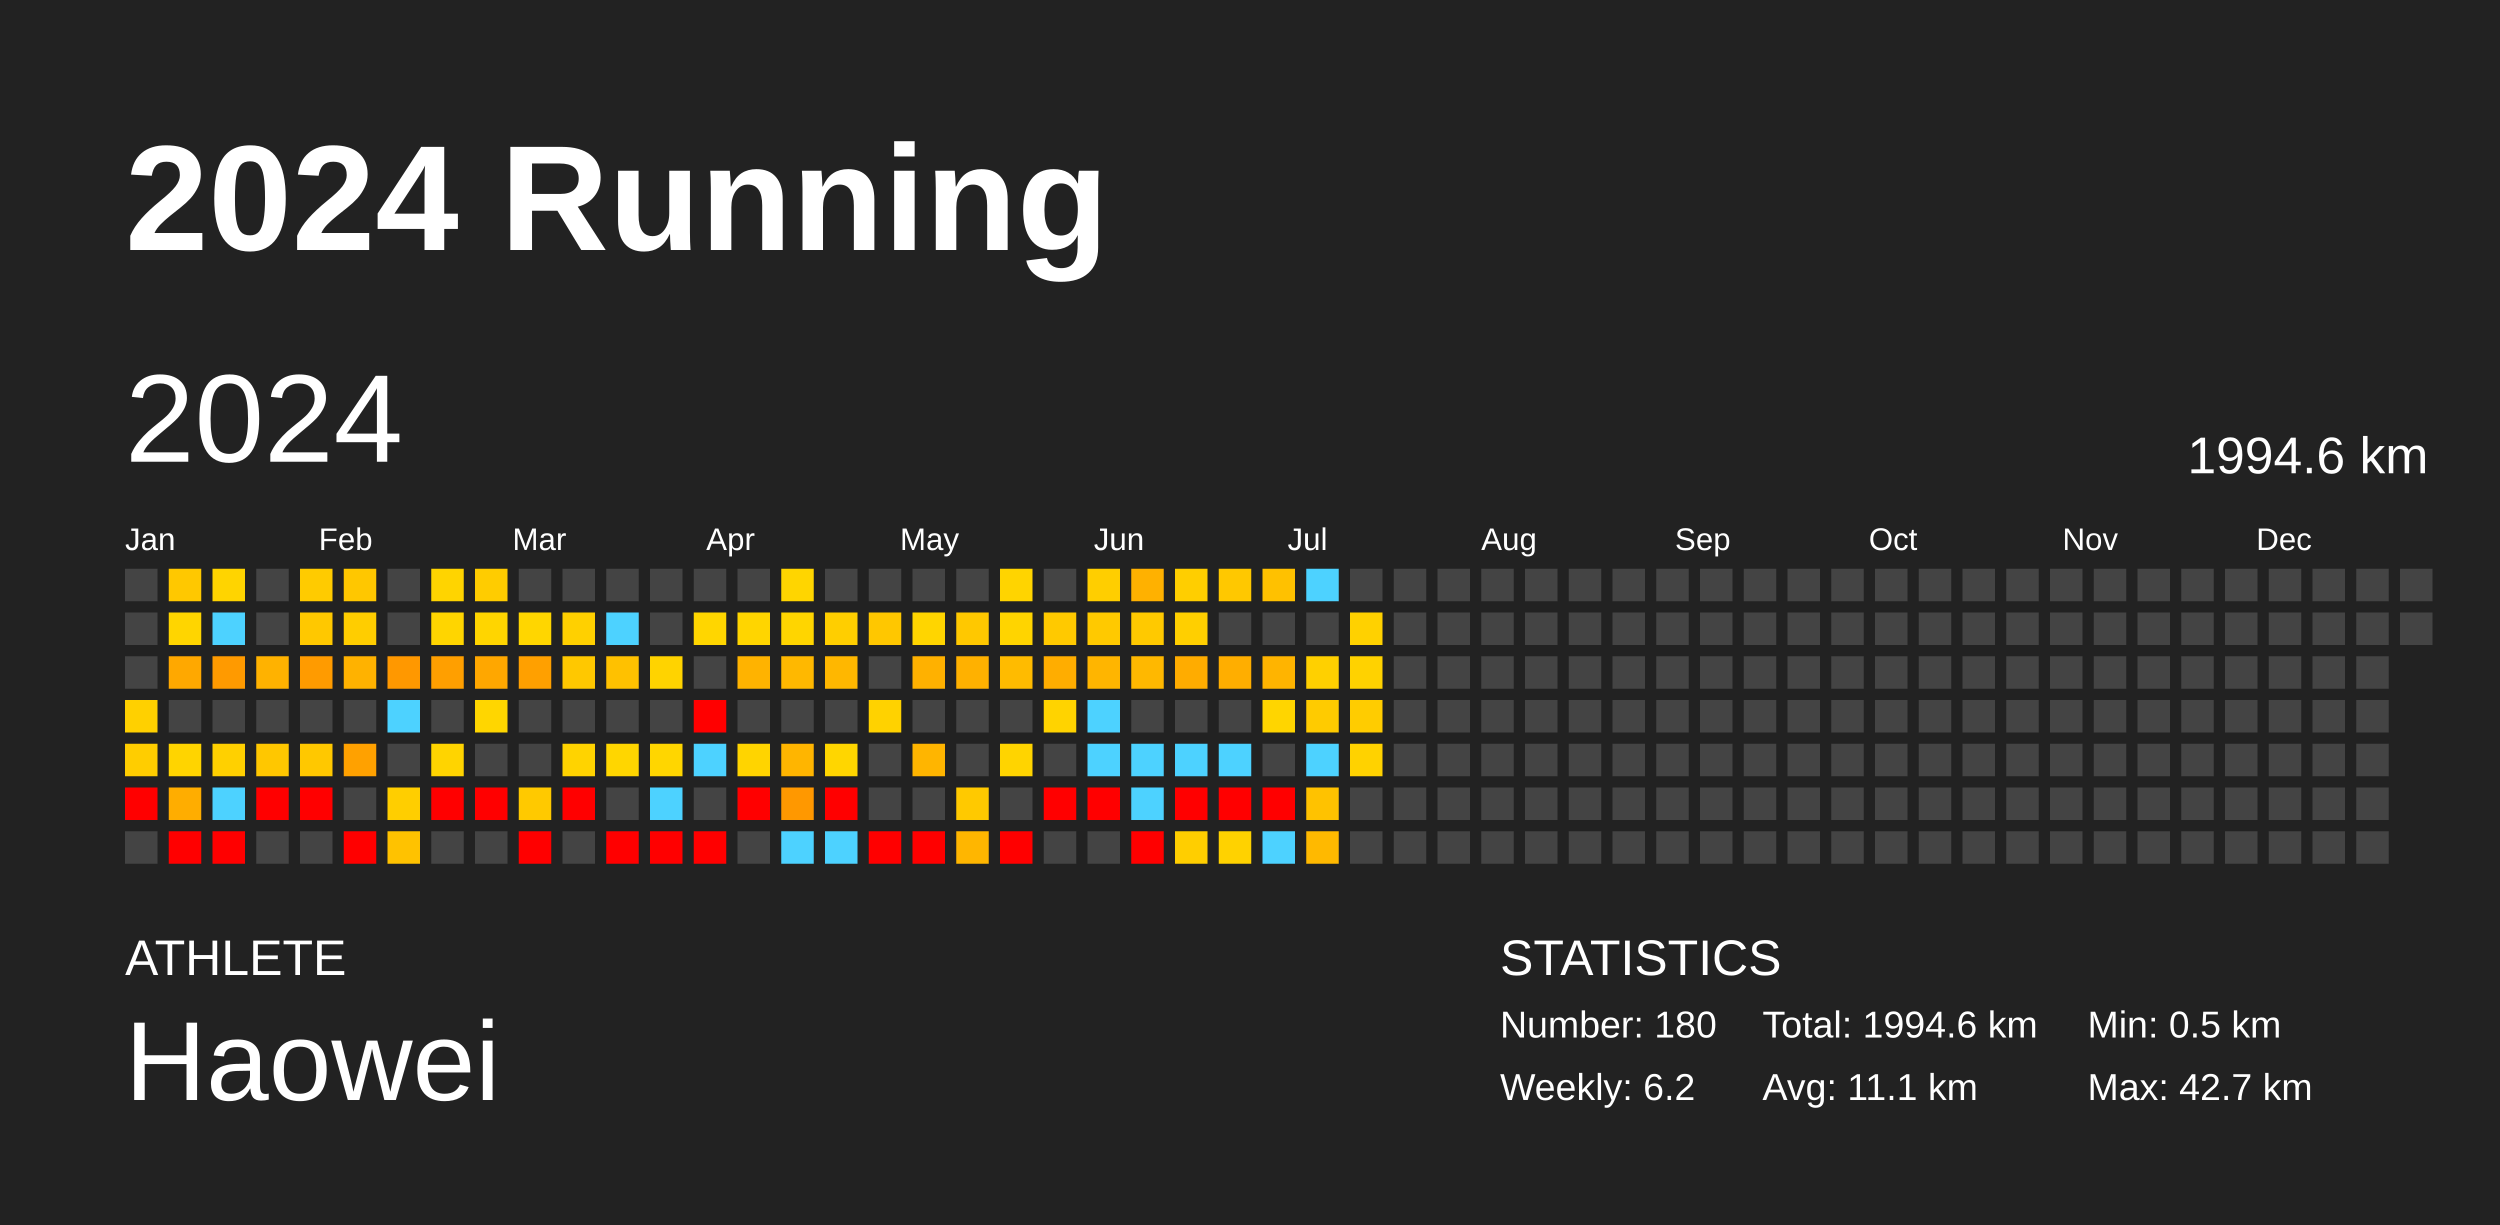
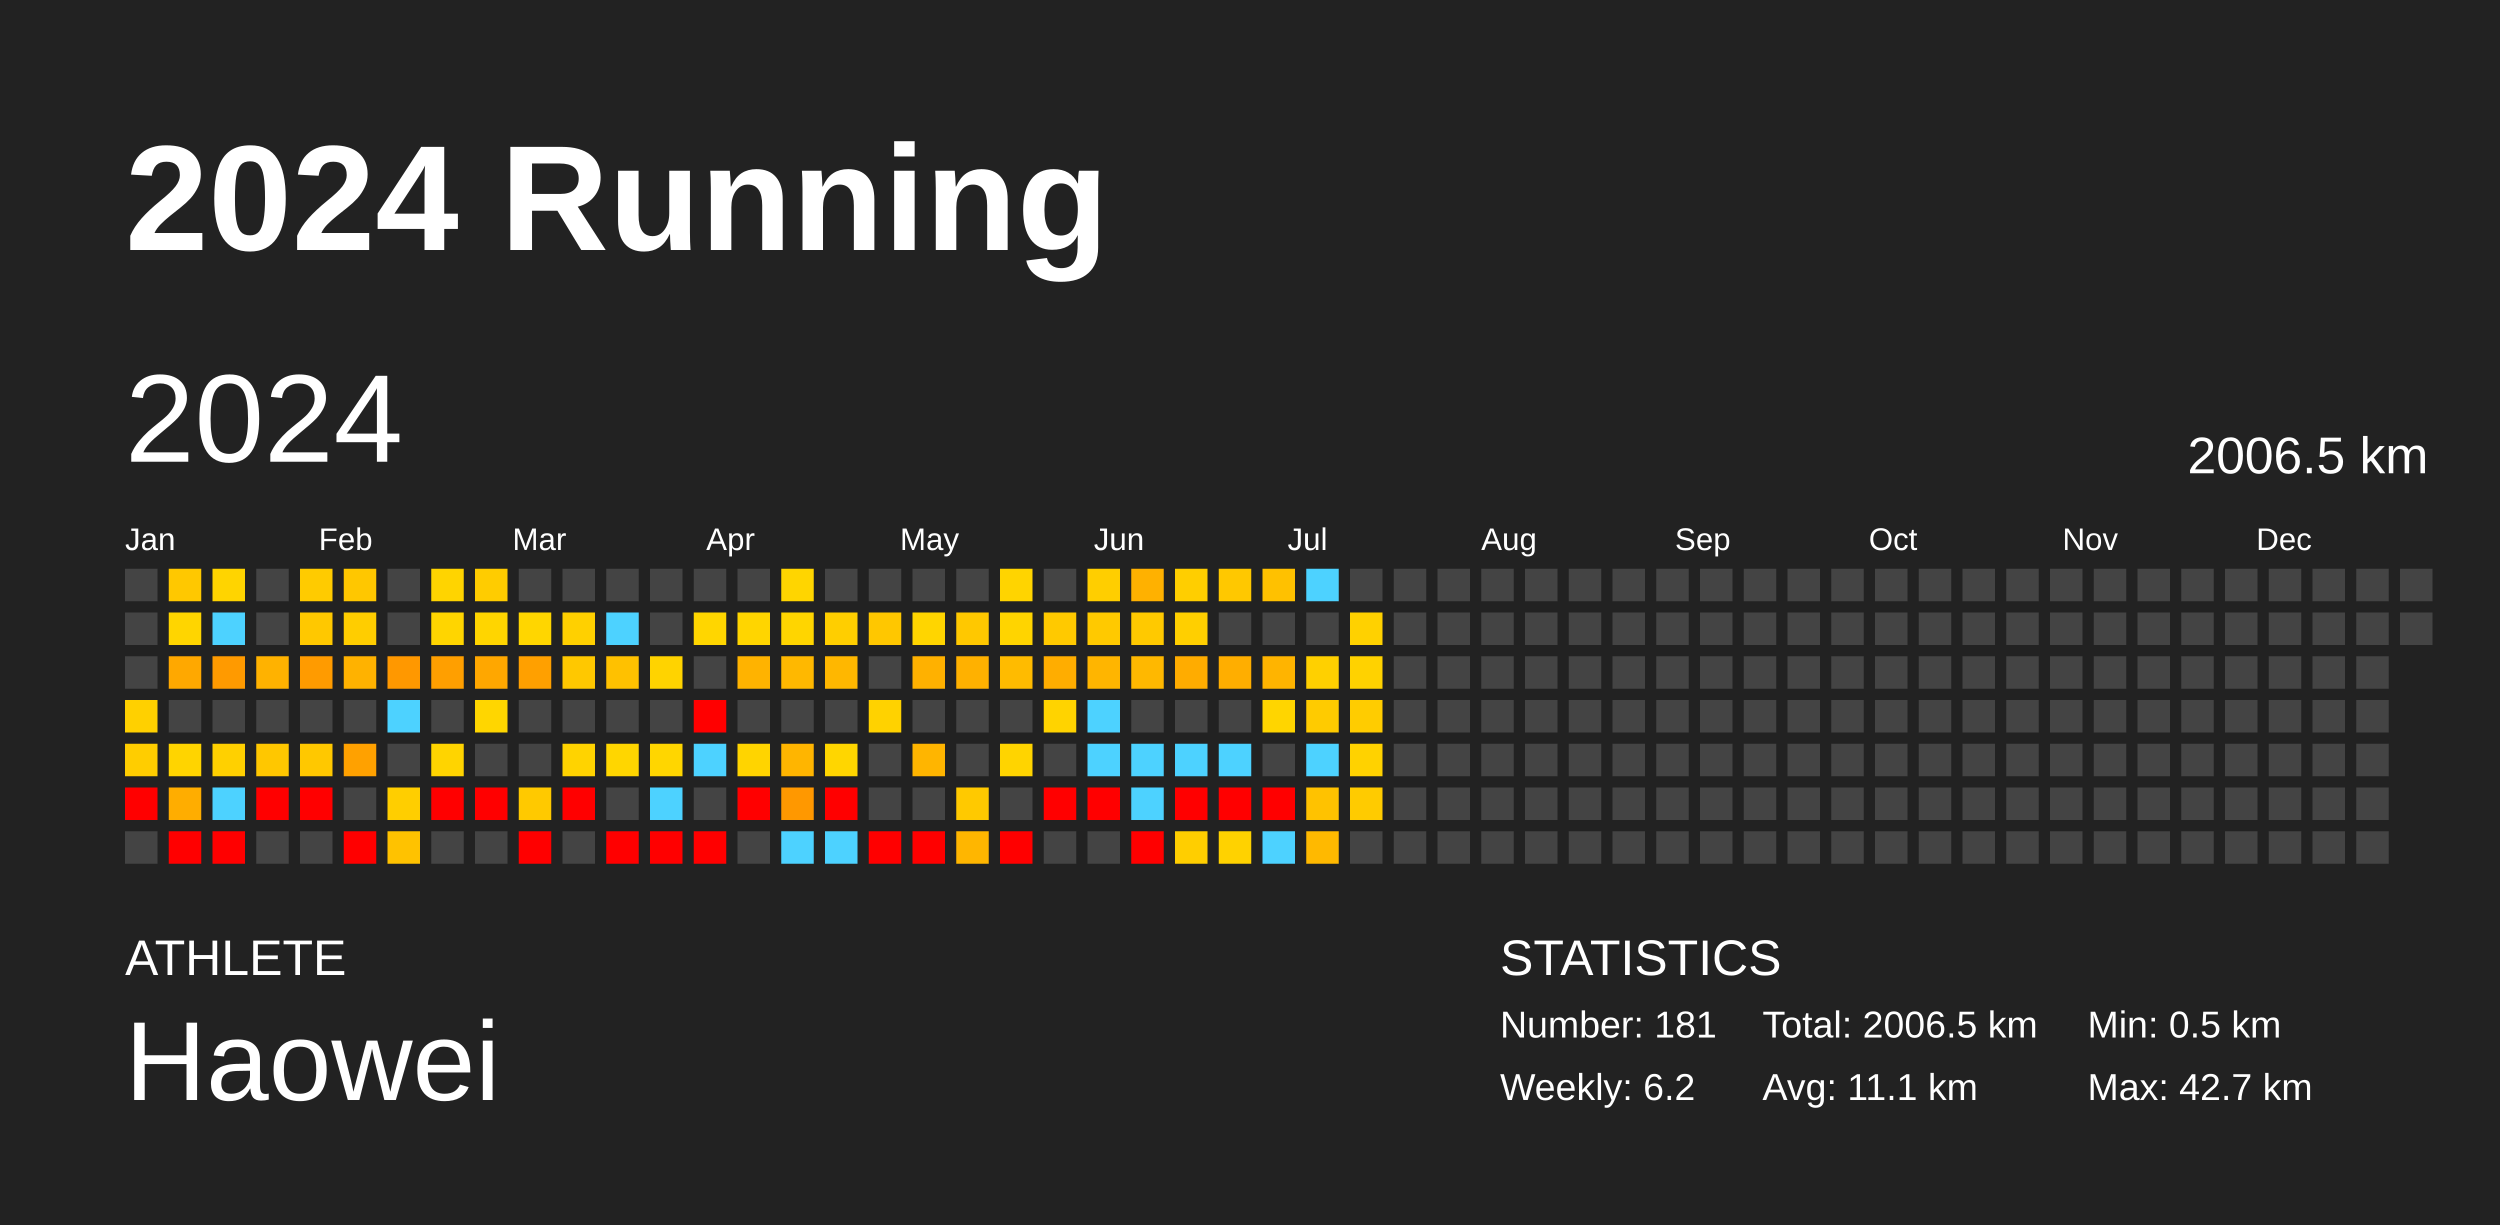
<svg xmlns="http://www.w3.org/2000/svg" baseProfile="full" height="98mm" version="1.1" viewBox="0,0,200,98" width="200mm">
  <defs />
  <rect fill="#222222" height="98" width="200" x="0" y="0" />
  <text fill="#FFFFFF" style="font-size:12px; font-family:Arial; font-weight:bold;" x="10" y="20">2024 Running</text>
  <text fill="#FFFFFF" style="font-size:4px; font-family:Arial" x="10" y="78">ATHLETE</text>
  <text fill="#FFFFFF" style="font-size:9px; font-family:Arial" x="10" y="88">Haowei</text>
  <text fill="#FFFFFF" style="font-size:4px; font-family:Arial" x="120" y="78">STATISTICS</text>
-   <text fill="#FFFFFF" style="font-size:3px; font-family:Arial" x="120" y="83">Number: 180</text>
+   <text fill="#FFFFFF" style="font-size:3px; font-family:Arial" x="120" y="83">Number: 181</text>
  <text fill="#FFFFFF" style="font-size:3px; font-family:Arial" x="120" y="88">Weekly: 6.2</text>
-   <text fill="#FFFFFF" style="font-size:3px; font-family:Arial" x="141" y="83">Total: 1994.6 km</text>
+   <text fill="#FFFFFF" style="font-size:3px; font-family:Arial" x="141" y="83">Total: 2006.5 km</text>
  <text fill="#FFFFFF" style="font-size:3px; font-family:Arial" x="141" y="88">Avg: 11.1 km</text>
  <text fill="#FFFFFF" style="font-size:3px; font-family:Arial" x="167" y="83">Min: 0.5 km</text>
  <text fill="#FFFFFF" style="font-size:3px; font-family:Arial" x="167" y="88">Max: 42.7 km</text>
  <text dominant-baseline="hanging" fill="#FFFFFF" style="font-size:10.0px; font-family:Arial;" x="10" y="30">2024</text>
-   <text dominant-baseline="hanging" fill="#FFFFFF" style="font-size:4.125px; font-family:Arial;" x="175" y="35">1994.6 km</text>
+   <text dominant-baseline="hanging" fill="#FFFFFF" style="font-size:4.125px; font-family:Arial;" x="175" y="35">2006.5 km</text>
  <text fill="#FFFFFF" style="font-size:2.5px; font-family:Arial" x="10.0" y="44">Jan</text>
  <text fill="#FFFFFF" style="font-size:2.5px; font-family:Arial" x="25.5" y="44">Feb</text>
  <text fill="#FFFFFF" style="font-size:2.5px; font-family:Arial" x="41.0" y="44">Mar</text>
  <text fill="#FFFFFF" style="font-size:2.5px; font-family:Arial" x="56.5" y="44">Apr</text>
  <text fill="#FFFFFF" style="font-size:2.5px; font-family:Arial" x="72.0" y="44">May</text>
  <text fill="#FFFFFF" style="font-size:2.5px; font-family:Arial" x="87.5" y="44">Jun</text>
  <text fill="#FFFFFF" style="font-size:2.5px; font-family:Arial" x="103.0" y="44">Jul</text>
  <text fill="#FFFFFF" style="font-size:2.5px; font-family:Arial" x="118.5" y="44">Aug</text>
  <text fill="#FFFFFF" style="font-size:2.5px; font-family:Arial" x="134.0" y="44">Sep</text>
  <text fill="#FFFFFF" style="font-size:2.5px; font-family:Arial" x="149.5" y="44">Oct</text>
  <text fill="#FFFFFF" style="font-size:2.5px; font-family:Arial" x="165.0" y="44">Nov</text>
  <text fill="#FFFFFF" style="font-size:2.5px; font-family:Arial" x="180.5" y="44">Dec</text>
  <rect fill="#444444" height="2.6" width="2.6" x="10.0" y="45.5" />
  <rect fill="#444444" height="2.6" width="2.6" x="10.0" y="49.0" />
  <rect fill="#444444" height="2.6" width="2.6" x="10.0" y="52.5" />
  <rect fill="#ffd000" height="2.6" width="2.6" x="10.0" y="56.0" />
  <rect fill="#ffcd00" height="2.6" width="2.6" x="10.0" y="59.5" />
  <rect fill="red" height="2.6" width="2.6" x="10.0" y="63.0" />
  <rect fill="#444444" height="2.6" width="2.6" x="10.0" y="66.5" />
  <rect fill="#ffc800" height="2.6" width="2.6" x="13.5" y="45.5" />
  <rect fill="#ffd500" height="2.6" width="2.6" x="13.5" y="49.0" />
  <rect fill="#ffa800" height="2.6" width="2.6" x="13.5" y="52.5" />
  <rect fill="#444444" height="2.6" width="2.6" x="13.5" y="56.0" />
  <rect fill="#ffd400" height="2.6" width="2.6" x="13.5" y="59.5" />
  <rect fill="#ffad00" height="2.6" width="2.6" x="13.5" y="63.0" />
  <rect fill="red" height="2.6" width="2.6" x="13.5" y="66.5" />
  <rect fill="#ffd400" height="2.6" width="2.6" x="17.0" y="45.5" />
  <rect fill="#4dd2ff" height="2.6" width="2.6" x="17.0" y="49.0" />
  <rect fill="#ff9a00" height="2.6" width="2.6" x="17.0" y="52.5" />
  <rect fill="#444444" height="2.6" width="2.6" x="17.0" y="56.0" />
  <rect fill="#ffd000" height="2.6" width="2.6" x="17.0" y="59.5" />
  <rect fill="#4dd2ff" height="2.6" width="2.6" x="17.0" y="63.0" />
  <rect fill="red" height="2.6" width="2.6" x="17.0" y="66.5" />
  <rect fill="#444444" height="2.6" width="2.6" x="20.5" y="45.5" />
  <rect fill="#444444" height="2.6" width="2.6" x="20.5" y="49.0" />
  <rect fill="#ffb200" height="2.6" width="2.6" x="20.5" y="52.5" />
  <rect fill="#444444" height="2.6" width="2.6" x="20.5" y="56.0" />
  <rect fill="#ffc700" height="2.6" width="2.6" x="20.5" y="59.5" />
  <rect fill="red" height="2.6" width="2.6" x="20.5" y="63.0" />
  <rect fill="#444444" height="2.6" width="2.6" x="20.5" y="66.5" />
  <rect fill="#ffcb00" height="2.6" width="2.6" x="24.0" y="45.5" />
  <rect fill="#ffc800" height="2.6" width="2.6" x="24.0" y="49.0" />
  <rect fill="#ff9b00" height="2.6" width="2.6" x="24.0" y="52.5" />
  <rect fill="#444444" height="2.6" width="2.6" x="24.0" y="56.0" />
  <rect fill="#ffc800" height="2.6" width="2.6" x="24.0" y="59.5" />
  <rect fill="red" height="2.6" width="2.6" x="24.0" y="63.0" />
  <rect fill="#444444" height="2.6" width="2.6" x="24.0" y="66.5" />
  <rect fill="#ffc700" height="2.6" width="2.6" x="27.5" y="45.5" />
  <rect fill="#ffcd00" height="2.6" width="2.6" x="27.5" y="49.0" />
  <rect fill="#ffb200" height="2.6" width="2.6" x="27.5" y="52.5" />
  <rect fill="#444444" height="2.6" width="2.6" x="27.5" y="56.0" />
  <rect fill="#ffa100" height="2.6" width="2.6" x="27.5" y="59.5" />
  <rect fill="#444444" height="2.6" width="2.6" x="27.5" y="63.0" />
  <rect fill="red" height="2.6" width="2.6" x="27.5" y="66.5" />
  <rect fill="#444444" height="2.6" width="2.6" x="31.0" y="45.5" />
  <rect fill="#444444" height="2.6" width="2.6" x="31.0" y="49.0" />
  <rect fill="#ff9800" height="2.6" width="2.6" x="31.0" y="52.5" />
  <rect fill="#4dd2ff" height="2.6" width="2.6" x="31.0" y="56.0" />
  <rect fill="#444444" height="2.6" width="2.6" x="31.0" y="59.5" />
  <rect fill="#ffce00" height="2.6" width="2.6" x="31.0" y="63.0" />
  <rect fill="#ffc200" height="2.6" width="2.6" x="31.0" y="66.5" />
  <rect fill="#ffd400" height="2.6" width="2.6" x="34.5" y="45.5" />
  <rect fill="#ffd500" height="2.6" width="2.6" x="34.5" y="49.0" />
  <rect fill="#ff9f00" height="2.6" width="2.6" x="34.5" y="52.5" />
  <rect fill="#444444" height="2.6" width="2.6" x="34.5" y="56.0" />
  <rect fill="#ffd400" height="2.6" width="2.6" x="34.5" y="59.5" />
  <rect fill="red" height="2.6" width="2.6" x="34.5" y="63.0" />
  <rect fill="#444444" height="2.6" width="2.6" x="34.5" y="66.5" />
  <rect fill="#ffcc00" height="2.6" width="2.6" x="38.0" y="45.5" />
  <rect fill="#ffd500" height="2.6" width="2.6" x="38.0" y="49.0" />
  <rect fill="#ffa700" height="2.6" width="2.6" x="38.0" y="52.5" />
  <rect fill="#ffd600" height="2.6" width="2.6" x="38.0" y="56.0" />
  <rect fill="#444444" height="2.6" width="2.6" x="38.0" y="59.5" />
  <rect fill="red" height="2.6" width="2.6" x="38.0" y="63.0" />
  <rect fill="#444444" height="2.6" width="2.6" x="38.0" y="66.5" />
  <rect fill="#444444" height="2.6" width="2.6" x="41.5" y="45.5" />
  <rect fill="#ffd600" height="2.6" width="2.6" x="41.5" y="49.0" />
  <rect fill="#ffa000" height="2.6" width="2.6" x="41.5" y="52.5" />
  <rect fill="#444444" height="2.6" width="2.6" x="41.5" y="56.0" />
  <rect fill="#444444" height="2.6" width="2.6" x="41.5" y="59.5" />
  <rect fill="#ffc900" height="2.6" width="2.6" x="41.5" y="63.0" />
  <rect fill="red" height="2.6" width="2.6" x="41.5" y="66.5" />
  <rect fill="#444444" height="2.6" width="2.6" x="45.0" y="45.5" />
  <rect fill="#ffd000" height="2.6" width="2.6" x="45.0" y="49.0" />
  <rect fill="#ffc800" height="2.6" width="2.6" x="45.0" y="52.5" />
  <rect fill="#444444" height="2.6" width="2.6" x="45.0" y="56.0" />
  <rect fill="#ffd300" height="2.6" width="2.6" x="45.0" y="59.5" />
  <rect fill="red" height="2.6" width="2.6" x="45.0" y="63.0" />
  <rect fill="#444444" height="2.6" width="2.6" x="45.0" y="66.5" />
  <rect fill="#444444" height="2.6" width="2.6" x="48.5" y="45.5" />
  <rect fill="#4dd2ff" height="2.6" width="2.6" x="48.5" y="49.0" />
  <rect fill="#ffc100" height="2.6" width="2.6" x="48.5" y="52.5" />
  <rect fill="#444444" height="2.6" width="2.6" x="48.5" y="56.0" />
  <rect fill="#ffd600" height="2.6" width="2.6" x="48.5" y="59.5" />
  <rect fill="#444444" height="2.6" width="2.6" x="48.5" y="63.0" />
  <rect fill="red" height="2.6" width="2.6" x="48.5" y="66.5" />
  <rect fill="#444444" height="2.6" width="2.6" x="52.0" y="45.5" />
  <rect fill="#444444" height="2.6" width="2.6" x="52.0" y="49.0" />
  <rect fill="#ffd300" height="2.6" width="2.6" x="52.0" y="52.5" />
  <rect fill="#444444" height="2.6" width="2.6" x="52.0" y="56.0" />
  <rect fill="#ffd600" height="2.6" width="2.6" x="52.0" y="59.5" />
  <rect fill="#4dd2ff" height="2.6" width="2.6" x="52.0" y="63.0" />
  <rect fill="red" height="2.6" width="2.6" x="52.0" y="66.5" />
  <rect fill="#444444" height="2.6" width="2.6" x="55.5" y="45.5" />
  <rect fill="#ffd600" height="2.6" width="2.6" x="55.5" y="49.0" />
  <rect fill="#444444" height="2.6" width="2.6" x="55.5" y="52.5" />
  <rect fill="red" height="2.6" width="2.6" x="55.5" y="56.0" />
  <rect fill="#4dd2ff" height="2.6" width="2.6" x="55.5" y="59.5" />
  <rect fill="#444444" height="2.6" width="2.6" x="55.5" y="63.0" />
  <rect fill="red" height="2.6" width="2.6" x="55.5" y="66.5" />
  <rect fill="#444444" height="2.6" width="2.6" x="59.0" y="45.5" />
  <rect fill="#ffd500" height="2.6" width="2.6" x="59.0" y="49.0" />
  <rect fill="#ffb300" height="2.6" width="2.6" x="59.0" y="52.5" />
  <rect fill="#444444" height="2.6" width="2.6" x="59.0" y="56.0" />
  <rect fill="#ffd400" height="2.6" width="2.6" x="59.0" y="59.5" />
  <rect fill="red" height="2.6" width="2.6" x="59.0" y="63.0" />
  <rect fill="#444444" height="2.6" width="2.6" x="59.0" y="66.5" />
  <rect fill="#ffd500" height="2.6" width="2.6" x="62.5" y="45.5" />
  <rect fill="#ffd500" height="2.6" width="2.6" x="62.5" y="49.0" />
  <rect fill="#ffb800" height="2.6" width="2.6" x="62.5" y="52.5" />
  <rect fill="#444444" height="2.6" width="2.6" x="62.5" y="56.0" />
  <rect fill="#ffb500" height="2.6" width="2.6" x="62.5" y="59.5" />
  <rect fill="#ff9800" height="2.6" width="2.6" x="62.5" y="63.0" />
  <rect fill="#4dd2ff" height="2.6" width="2.6" x="62.5" y="66.5" />
  <rect fill="#444444" height="2.6" width="2.6" x="66.0" y="45.5" />
  <rect fill="#ffce00" height="2.6" width="2.6" x="66.0" y="49.0" />
  <rect fill="#ffb700" height="2.6" width="2.6" x="66.0" y="52.5" />
  <rect fill="#444444" height="2.6" width="2.6" x="66.0" y="56.0" />
  <rect fill="#ffd600" height="2.6" width="2.6" x="66.0" y="59.5" />
  <rect fill="red" height="2.6" width="2.6" x="66.0" y="63.0" />
  <rect fill="#4dd2ff" height="2.6" width="2.6" x="66.0" y="66.5" />
  <rect fill="#444444" height="2.6" width="2.6" x="69.5" y="45.5" />
  <rect fill="#ffc700" height="2.6" width="2.6" x="69.5" y="49.0" />
  <rect fill="#444444" height="2.6" width="2.6" x="69.5" y="52.5" />
  <rect fill="#ffd200" height="2.6" width="2.6" x="69.5" y="56.0" />
  <rect fill="#444444" height="2.6" width="2.6" x="69.5" y="59.5" />
  <rect fill="#444444" height="2.6" width="2.6" x="69.5" y="63.0" />
  <rect fill="red" height="2.6" width="2.6" x="69.5" y="66.5" />
  <rect fill="#444444" height="2.6" width="2.6" x="73.0" y="45.5" />
  <rect fill="#ffd500" height="2.6" width="2.6" x="73.0" y="49.0" />
  <rect fill="#ffb100" height="2.6" width="2.6" x="73.0" y="52.5" />
  <rect fill="#444444" height="2.6" width="2.6" x="73.0" y="56.0" />
  <rect fill="#ffb500" height="2.6" width="2.6" x="73.0" y="59.5" />
  <rect fill="#444444" height="2.6" width="2.6" x="73.0" y="63.0" />
  <rect fill="red" height="2.6" width="2.6" x="73.0" y="66.5" />
  <rect fill="#444444" height="2.6" width="2.6" x="76.5" y="45.5" />
  <rect fill="#ffc800" height="2.6" width="2.6" x="76.5" y="49.0" />
  <rect fill="#ffb100" height="2.6" width="2.6" x="76.5" y="52.5" />
  <rect fill="#444444" height="2.6" width="2.6" x="76.5" y="56.0" />
  <rect fill="#444444" height="2.6" width="2.6" x="76.5" y="59.5" />
  <rect fill="#ffc900" height="2.6" width="2.6" x="76.5" y="63.0" />
  <rect fill="#ffb600" height="2.6" width="2.6" x="76.5" y="66.5" />
  <rect fill="#ffd400" height="2.6" width="2.6" x="80.0" y="45.5" />
  <rect fill="#ffd400" height="2.6" width="2.6" x="80.0" y="49.0" />
  <rect fill="#ffbb00" height="2.6" width="2.6" x="80.0" y="52.5" />
  <rect fill="#444444" height="2.6" width="2.6" x="80.0" y="56.0" />
  <rect fill="#ffd400" height="2.6" width="2.6" x="80.0" y="59.5" />
  <rect fill="#444444" height="2.6" width="2.6" x="80.0" y="63.0" />
  <rect fill="red" height="2.6" width="2.6" x="80.0" y="66.5" />
  <rect fill="#444444" height="2.6" width="2.6" x="83.5" y="45.5" />
  <rect fill="#ffc900" height="2.6" width="2.6" x="83.5" y="49.0" />
  <rect fill="#ffad00" height="2.6" width="2.6" x="83.5" y="52.5" />
  <rect fill="#ffd300" height="2.6" width="2.6" x="83.5" y="56.0" />
  <rect fill="#444444" height="2.6" width="2.6" x="83.5" y="59.5" />
  <rect fill="red" height="2.6" width="2.6" x="83.5" y="63.0" />
  <rect fill="#444444" height="2.6" width="2.6" x="83.5" y="66.5" />
  <rect fill="#ffce00" height="2.6" width="2.6" x="87.0" y="45.5" />
  <rect fill="#ffc900" height="2.6" width="2.6" x="87.0" y="49.0" />
  <rect fill="#ffb500" height="2.6" width="2.6" x="87.0" y="52.5" />
  <rect fill="#4dd2ff" height="2.6" width="2.6" x="87.0" y="56.0" />
  <rect fill="#4dd2ff" height="2.6" width="2.6" x="87.0" y="59.5" />
  <rect fill="red" height="2.6" width="2.6" x="87.0" y="63.0" />
  <rect fill="#444444" height="2.6" width="2.6" x="87.0" y="66.5" />
  <rect fill="#ffb100" height="2.6" width="2.6" x="90.5" y="45.5" />
  <rect fill="#ffc900" height="2.6" width="2.6" x="90.5" y="49.0" />
  <rect fill="#ffb800" height="2.6" width="2.6" x="90.5" y="52.5" />
  <rect fill="#444444" height="2.6" width="2.6" x="90.5" y="56.0" />
  <rect fill="#4dd2ff" height="2.6" width="2.6" x="90.5" y="59.5" />
  <rect fill="#4dd2ff" height="2.6" width="2.6" x="90.5" y="63.0" />
  <rect fill="red" height="2.6" width="2.6" x="90.5" y="66.5" />
  <rect fill="#ffce00" height="2.6" width="2.6" x="94.0" y="45.5" />
  <rect fill="#ffcf00" height="2.6" width="2.6" x="94.0" y="49.0" />
  <rect fill="#ffac00" height="2.6" width="2.6" x="94.0" y="52.5" />
  <rect fill="#444444" height="2.6" width="2.6" x="94.0" y="56.0" />
  <rect fill="#4dd2ff" height="2.6" width="2.6" x="94.0" y="59.5" />
  <rect fill="red" height="2.6" width="2.6" x="94.0" y="63.0" />
  <rect fill="#ffce00" height="2.6" width="2.6" x="94.0" y="66.5" />
  <rect fill="#ffc800" height="2.6" width="2.6" x="97.5" y="45.5" />
  <rect fill="#444444" height="2.6" width="2.6" x="97.5" y="49.0" />
  <rect fill="#ffae00" height="2.6" width="2.6" x="97.5" y="52.5" />
  <rect fill="#444444" height="2.6" width="2.6" x="97.5" y="56.0" />
  <rect fill="#4dd2ff" height="2.6" width="2.6" x="97.5" y="59.5" />
  <rect fill="red" height="2.6" width="2.6" x="97.5" y="63.0" />
  <rect fill="#ffd200" height="2.6" width="2.6" x="97.5" y="66.5" />
  <rect fill="#ffc100" height="2.6" width="2.6" x="101.0" y="45.5" />
  <rect fill="#444444" height="2.6" width="2.6" x="101.0" y="49.0" />
  <rect fill="#ffb400" height="2.6" width="2.6" x="101.0" y="52.5" />
  <rect fill="#ffd500" height="2.6" width="2.6" x="101.0" y="56.0" />
  <rect fill="#444444" height="2.6" width="2.6" x="101.0" y="59.5" />
  <rect fill="red" height="2.6" width="2.6" x="101.0" y="63.0" />
  <rect fill="#4dd2ff" height="2.6" width="2.6" x="101.0" y="66.5" />
  <rect fill="#4dd2ff" height="2.6" width="2.6" x="104.5" y="45.5" />
  <rect fill="#444444" height="2.6" width="2.6" x="104.5" y="49.0" />
  <rect fill="#ffd000" height="2.6" width="2.6" x="104.5" y="52.5" />
  <rect fill="#ffcb00" height="2.6" width="2.6" x="104.5" y="56.0" />
  <rect fill="#4dd2ff" height="2.6" width="2.6" x="104.5" y="59.5" />
  <rect fill="#ffc200" height="2.6" width="2.6" x="104.5" y="63.0" />
  <rect fill="#ffb900" height="2.6" width="2.6" x="104.5" y="66.5" />
  <rect fill="#444444" height="2.6" width="2.6" x="108.0" y="45.5" />
  <rect fill="#ffd100" height="2.6" width="2.6" x="108.0" y="49.0" />
  <rect fill="#ffd200" height="2.6" width="2.6" x="108.0" y="52.5" />
  <rect fill="#ffcc00" height="2.6" width="2.6" x="108.0" y="56.0" />
  <rect fill="#ffd200" height="2.6" width="2.6" x="108.0" y="59.5" />
-   <rect fill="#444444" height="2.6" width="2.6" x="108.0" y="63.0" />
+   <rect fill="#ffcb00" height="2.6" width="2.6" x="108.0" y="63.0" />
  <rect fill="#444444" height="2.6" width="2.6" x="108.0" y="66.5" />
  <rect fill="#444444" height="2.6" width="2.6" x="111.5" y="45.5" />
  <rect fill="#444444" height="2.6" width="2.6" x="111.5" y="49.0" />
  <rect fill="#444444" height="2.6" width="2.6" x="111.5" y="52.5" />
  <rect fill="#444444" height="2.6" width="2.6" x="111.5" y="56.0" />
  <rect fill="#444444" height="2.6" width="2.6" x="111.5" y="59.5" />
  <rect fill="#444444" height="2.6" width="2.6" x="111.5" y="63.0" />
  <rect fill="#444444" height="2.6" width="2.6" x="111.5" y="66.5" />
  <rect fill="#444444" height="2.6" width="2.6" x="115.0" y="45.5" />
  <rect fill="#444444" height="2.6" width="2.6" x="115.0" y="49.0" />
  <rect fill="#444444" height="2.6" width="2.6" x="115.0" y="52.5" />
  <rect fill="#444444" height="2.6" width="2.6" x="115.0" y="56.0" />
  <rect fill="#444444" height="2.6" width="2.6" x="115.0" y="59.5" />
  <rect fill="#444444" height="2.6" width="2.6" x="115.0" y="63.0" />
  <rect fill="#444444" height="2.6" width="2.6" x="115.0" y="66.5" />
  <rect fill="#444444" height="2.6" width="2.6" x="118.5" y="45.5" />
  <rect fill="#444444" height="2.6" width="2.6" x="118.5" y="49.0" />
  <rect fill="#444444" height="2.6" width="2.6" x="118.5" y="52.5" />
  <rect fill="#444444" height="2.6" width="2.6" x="118.5" y="56.0" />
  <rect fill="#444444" height="2.6" width="2.6" x="118.5" y="59.5" />
  <rect fill="#444444" height="2.6" width="2.6" x="118.5" y="63.0" />
  <rect fill="#444444" height="2.6" width="2.6" x="118.5" y="66.5" />
  <rect fill="#444444" height="2.6" width="2.6" x="122.0" y="45.5" />
  <rect fill="#444444" height="2.6" width="2.6" x="122.0" y="49.0" />
  <rect fill="#444444" height="2.6" width="2.6" x="122.0" y="52.5" />
  <rect fill="#444444" height="2.6" width="2.6" x="122.0" y="56.0" />
  <rect fill="#444444" height="2.6" width="2.6" x="122.0" y="59.5" />
  <rect fill="#444444" height="2.6" width="2.6" x="122.0" y="63.0" />
  <rect fill="#444444" height="2.6" width="2.6" x="122.0" y="66.5" />
  <rect fill="#444444" height="2.6" width="2.6" x="125.5" y="45.5" />
  <rect fill="#444444" height="2.6" width="2.6" x="125.5" y="49.0" />
  <rect fill="#444444" height="2.6" width="2.6" x="125.5" y="52.5" />
  <rect fill="#444444" height="2.6" width="2.6" x="125.5" y="56.0" />
  <rect fill="#444444" height="2.6" width="2.6" x="125.5" y="59.5" />
  <rect fill="#444444" height="2.6" width="2.6" x="125.5" y="63.0" />
  <rect fill="#444444" height="2.6" width="2.6" x="125.5" y="66.5" />
  <rect fill="#444444" height="2.6" width="2.6" x="129.0" y="45.5" />
  <rect fill="#444444" height="2.6" width="2.6" x="129.0" y="49.0" />
  <rect fill="#444444" height="2.6" width="2.6" x="129.0" y="52.5" />
  <rect fill="#444444" height="2.6" width="2.6" x="129.0" y="56.0" />
  <rect fill="#444444" height="2.6" width="2.6" x="129.0" y="59.5" />
  <rect fill="#444444" height="2.6" width="2.6" x="129.0" y="63.0" />
  <rect fill="#444444" height="2.6" width="2.6" x="129.0" y="66.5" />
  <rect fill="#444444" height="2.6" width="2.6" x="132.5" y="45.5" />
  <rect fill="#444444" height="2.6" width="2.6" x="132.5" y="49.0" />
  <rect fill="#444444" height="2.6" width="2.6" x="132.5" y="52.5" />
  <rect fill="#444444" height="2.6" width="2.6" x="132.5" y="56.0" />
  <rect fill="#444444" height="2.6" width="2.6" x="132.5" y="59.5" />
  <rect fill="#444444" height="2.6" width="2.6" x="132.5" y="63.0" />
  <rect fill="#444444" height="2.6" width="2.6" x="132.5" y="66.5" />
  <rect fill="#444444" height="2.6" width="2.6" x="136.0" y="45.5" />
  <rect fill="#444444" height="2.6" width="2.6" x="136.0" y="49.0" />
  <rect fill="#444444" height="2.6" width="2.6" x="136.0" y="52.5" />
  <rect fill="#444444" height="2.6" width="2.6" x="136.0" y="56.0" />
  <rect fill="#444444" height="2.6" width="2.6" x="136.0" y="59.5" />
  <rect fill="#444444" height="2.6" width="2.6" x="136.0" y="63.0" />
  <rect fill="#444444" height="2.6" width="2.6" x="136.0" y="66.5" />
  <rect fill="#444444" height="2.6" width="2.6" x="139.5" y="45.5" />
  <rect fill="#444444" height="2.6" width="2.6" x="139.5" y="49.0" />
  <rect fill="#444444" height="2.6" width="2.6" x="139.5" y="52.5" />
  <rect fill="#444444" height="2.6" width="2.6" x="139.5" y="56.0" />
  <rect fill="#444444" height="2.6" width="2.6" x="139.5" y="59.5" />
  <rect fill="#444444" height="2.6" width="2.6" x="139.5" y="63.0" />
  <rect fill="#444444" height="2.6" width="2.6" x="139.5" y="66.5" />
  <rect fill="#444444" height="2.6" width="2.6" x="143.0" y="45.5" />
  <rect fill="#444444" height="2.6" width="2.6" x="143.0" y="49.0" />
  <rect fill="#444444" height="2.6" width="2.6" x="143.0" y="52.5" />
  <rect fill="#444444" height="2.6" width="2.6" x="143.0" y="56.0" />
  <rect fill="#444444" height="2.6" width="2.6" x="143.0" y="59.5" />
  <rect fill="#444444" height="2.6" width="2.6" x="143.0" y="63.0" />
  <rect fill="#444444" height="2.6" width="2.6" x="143.0" y="66.5" />
  <rect fill="#444444" height="2.6" width="2.6" x="146.5" y="45.5" />
  <rect fill="#444444" height="2.6" width="2.6" x="146.5" y="49.0" />
  <rect fill="#444444" height="2.6" width="2.6" x="146.5" y="52.5" />
  <rect fill="#444444" height="2.6" width="2.6" x="146.5" y="56.0" />
  <rect fill="#444444" height="2.6" width="2.6" x="146.5" y="59.5" />
  <rect fill="#444444" height="2.6" width="2.6" x="146.5" y="63.0" />
  <rect fill="#444444" height="2.6" width="2.6" x="146.5" y="66.5" />
  <rect fill="#444444" height="2.6" width="2.6" x="150.0" y="45.5" />
  <rect fill="#444444" height="2.6" width="2.6" x="150.0" y="49.0" />
  <rect fill="#444444" height="2.6" width="2.6" x="150.0" y="52.5" />
  <rect fill="#444444" height="2.6" width="2.6" x="150.0" y="56.0" />
  <rect fill="#444444" height="2.6" width="2.6" x="150.0" y="59.5" />
  <rect fill="#444444" height="2.6" width="2.6" x="150.0" y="63.0" />
  <rect fill="#444444" height="2.6" width="2.6" x="150.0" y="66.5" />
  <rect fill="#444444" height="2.6" width="2.6" x="153.5" y="45.5" />
  <rect fill="#444444" height="2.6" width="2.6" x="153.5" y="49.0" />
  <rect fill="#444444" height="2.6" width="2.6" x="153.5" y="52.5" />
  <rect fill="#444444" height="2.6" width="2.6" x="153.5" y="56.0" />
  <rect fill="#444444" height="2.6" width="2.6" x="153.5" y="59.5" />
  <rect fill="#444444" height="2.6" width="2.6" x="153.5" y="63.0" />
  <rect fill="#444444" height="2.6" width="2.6" x="153.5" y="66.5" />
  <rect fill="#444444" height="2.6" width="2.6" x="157.0" y="45.5" />
  <rect fill="#444444" height="2.6" width="2.6" x="157.0" y="49.0" />
  <rect fill="#444444" height="2.6" width="2.6" x="157.0" y="52.5" />
  <rect fill="#444444" height="2.6" width="2.6" x="157.0" y="56.0" />
  <rect fill="#444444" height="2.6" width="2.6" x="157.0" y="59.5" />
  <rect fill="#444444" height="2.6" width="2.6" x="157.0" y="63.0" />
  <rect fill="#444444" height="2.6" width="2.6" x="157.0" y="66.5" />
  <rect fill="#444444" height="2.6" width="2.6" x="160.5" y="45.5" />
  <rect fill="#444444" height="2.6" width="2.6" x="160.5" y="49.0" />
  <rect fill="#444444" height="2.6" width="2.6" x="160.5" y="52.5" />
  <rect fill="#444444" height="2.6" width="2.6" x="160.5" y="56.0" />
  <rect fill="#444444" height="2.6" width="2.6" x="160.5" y="59.5" />
  <rect fill="#444444" height="2.6" width="2.6" x="160.5" y="63.0" />
  <rect fill="#444444" height="2.6" width="2.6" x="160.5" y="66.5" />
  <rect fill="#444444" height="2.6" width="2.6" x="164.0" y="45.5" />
  <rect fill="#444444" height="2.6" width="2.6" x="164.0" y="49.0" />
  <rect fill="#444444" height="2.6" width="2.6" x="164.0" y="52.5" />
  <rect fill="#444444" height="2.6" width="2.6" x="164.0" y="56.0" />
  <rect fill="#444444" height="2.6" width="2.6" x="164.0" y="59.5" />
  <rect fill="#444444" height="2.6" width="2.6" x="164.0" y="63.0" />
  <rect fill="#444444" height="2.6" width="2.6" x="164.0" y="66.5" />
  <rect fill="#444444" height="2.6" width="2.6" x="167.5" y="45.5" />
  <rect fill="#444444" height="2.6" width="2.6" x="167.5" y="49.0" />
  <rect fill="#444444" height="2.6" width="2.6" x="167.5" y="52.5" />
  <rect fill="#444444" height="2.6" width="2.6" x="167.5" y="56.0" />
  <rect fill="#444444" height="2.6" width="2.6" x="167.5" y="59.5" />
  <rect fill="#444444" height="2.6" width="2.6" x="167.5" y="63.0" />
  <rect fill="#444444" height="2.6" width="2.6" x="167.5" y="66.5" />
  <rect fill="#444444" height="2.6" width="2.6" x="171.0" y="45.5" />
  <rect fill="#444444" height="2.6" width="2.6" x="171.0" y="49.0" />
  <rect fill="#444444" height="2.6" width="2.6" x="171.0" y="52.5" />
  <rect fill="#444444" height="2.6" width="2.6" x="171.0" y="56.0" />
  <rect fill="#444444" height="2.6" width="2.6" x="171.0" y="59.5" />
  <rect fill="#444444" height="2.6" width="2.6" x="171.0" y="63.0" />
  <rect fill="#444444" height="2.6" width="2.6" x="171.0" y="66.5" />
  <rect fill="#444444" height="2.6" width="2.6" x="174.5" y="45.5" />
  <rect fill="#444444" height="2.6" width="2.6" x="174.5" y="49.0" />
  <rect fill="#444444" height="2.6" width="2.6" x="174.5" y="52.5" />
  <rect fill="#444444" height="2.6" width="2.6" x="174.5" y="56.0" />
  <rect fill="#444444" height="2.6" width="2.6" x="174.5" y="59.5" />
  <rect fill="#444444" height="2.6" width="2.6" x="174.5" y="63.0" />
  <rect fill="#444444" height="2.6" width="2.6" x="174.5" y="66.5" />
  <rect fill="#444444" height="2.6" width="2.6" x="178.0" y="45.5" />
  <rect fill="#444444" height="2.6" width="2.6" x="178.0" y="49.0" />
  <rect fill="#444444" height="2.6" width="2.6" x="178.0" y="52.5" />
  <rect fill="#444444" height="2.6" width="2.6" x="178.0" y="56.0" />
  <rect fill="#444444" height="2.6" width="2.6" x="178.0" y="59.5" />
  <rect fill="#444444" height="2.6" width="2.6" x="178.0" y="63.0" />
  <rect fill="#444444" height="2.6" width="2.6" x="178.0" y="66.5" />
  <rect fill="#444444" height="2.6" width="2.6" x="181.5" y="45.5" />
  <rect fill="#444444" height="2.6" width="2.6" x="181.5" y="49.0" />
  <rect fill="#444444" height="2.6" width="2.6" x="181.5" y="52.5" />
  <rect fill="#444444" height="2.6" width="2.6" x="181.5" y="56.0" />
  <rect fill="#444444" height="2.6" width="2.6" x="181.5" y="59.5" />
  <rect fill="#444444" height="2.6" width="2.6" x="181.5" y="63.0" />
  <rect fill="#444444" height="2.6" width="2.6" x="181.5" y="66.5" />
  <rect fill="#444444" height="2.6" width="2.6" x="185.0" y="45.5" />
  <rect fill="#444444" height="2.6" width="2.6" x="185.0" y="49.0" />
  <rect fill="#444444" height="2.6" width="2.6" x="185.0" y="52.5" />
  <rect fill="#444444" height="2.6" width="2.6" x="185.0" y="56.0" />
  <rect fill="#444444" height="2.6" width="2.6" x="185.0" y="59.5" />
  <rect fill="#444444" height="2.6" width="2.6" x="185.0" y="63.0" />
  <rect fill="#444444" height="2.6" width="2.6" x="185.0" y="66.5" />
  <rect fill="#444444" height="2.6" width="2.6" x="188.5" y="45.5" />
  <rect fill="#444444" height="2.6" width="2.6" x="188.5" y="49.0" />
  <rect fill="#444444" height="2.6" width="2.6" x="188.5" y="52.5" />
  <rect fill="#444444" height="2.6" width="2.6" x="188.5" y="56.0" />
  <rect fill="#444444" height="2.6" width="2.6" x="188.5" y="59.5" />
  <rect fill="#444444" height="2.6" width="2.6" x="188.5" y="63.0" />
  <rect fill="#444444" height="2.6" width="2.6" x="188.5" y="66.5" />
  <rect fill="#444444" height="2.6" width="2.6" x="192.0" y="45.5" />
  <rect fill="#444444" height="2.6" width="2.6" x="192.0" y="49.0" />
</svg>
